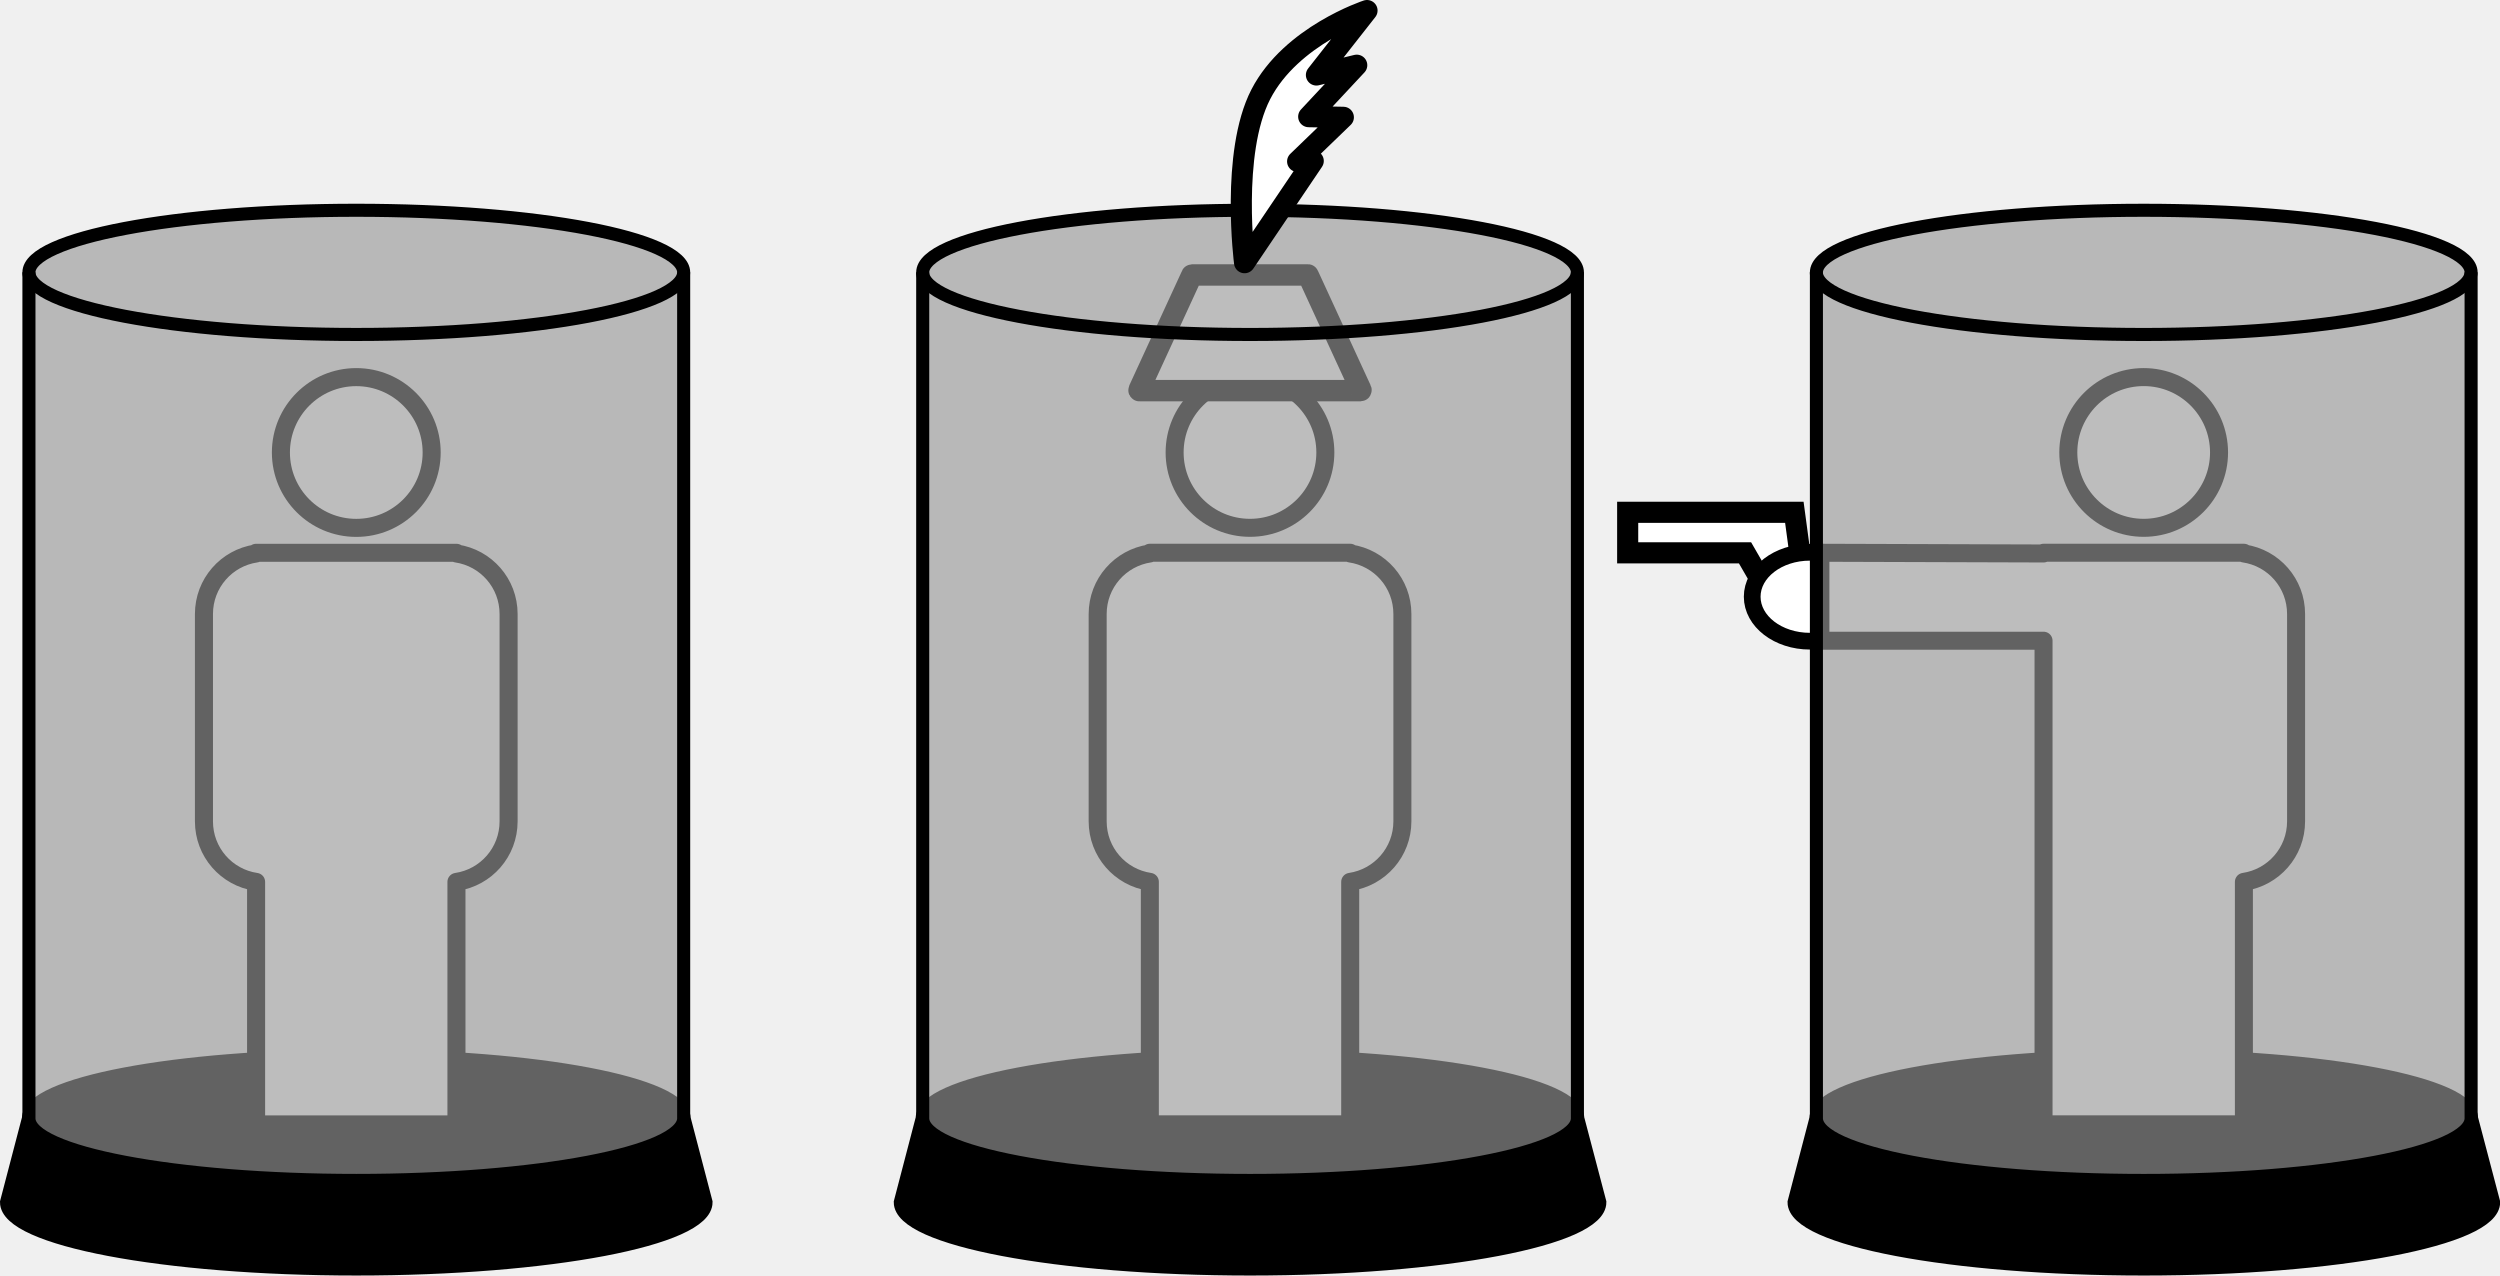
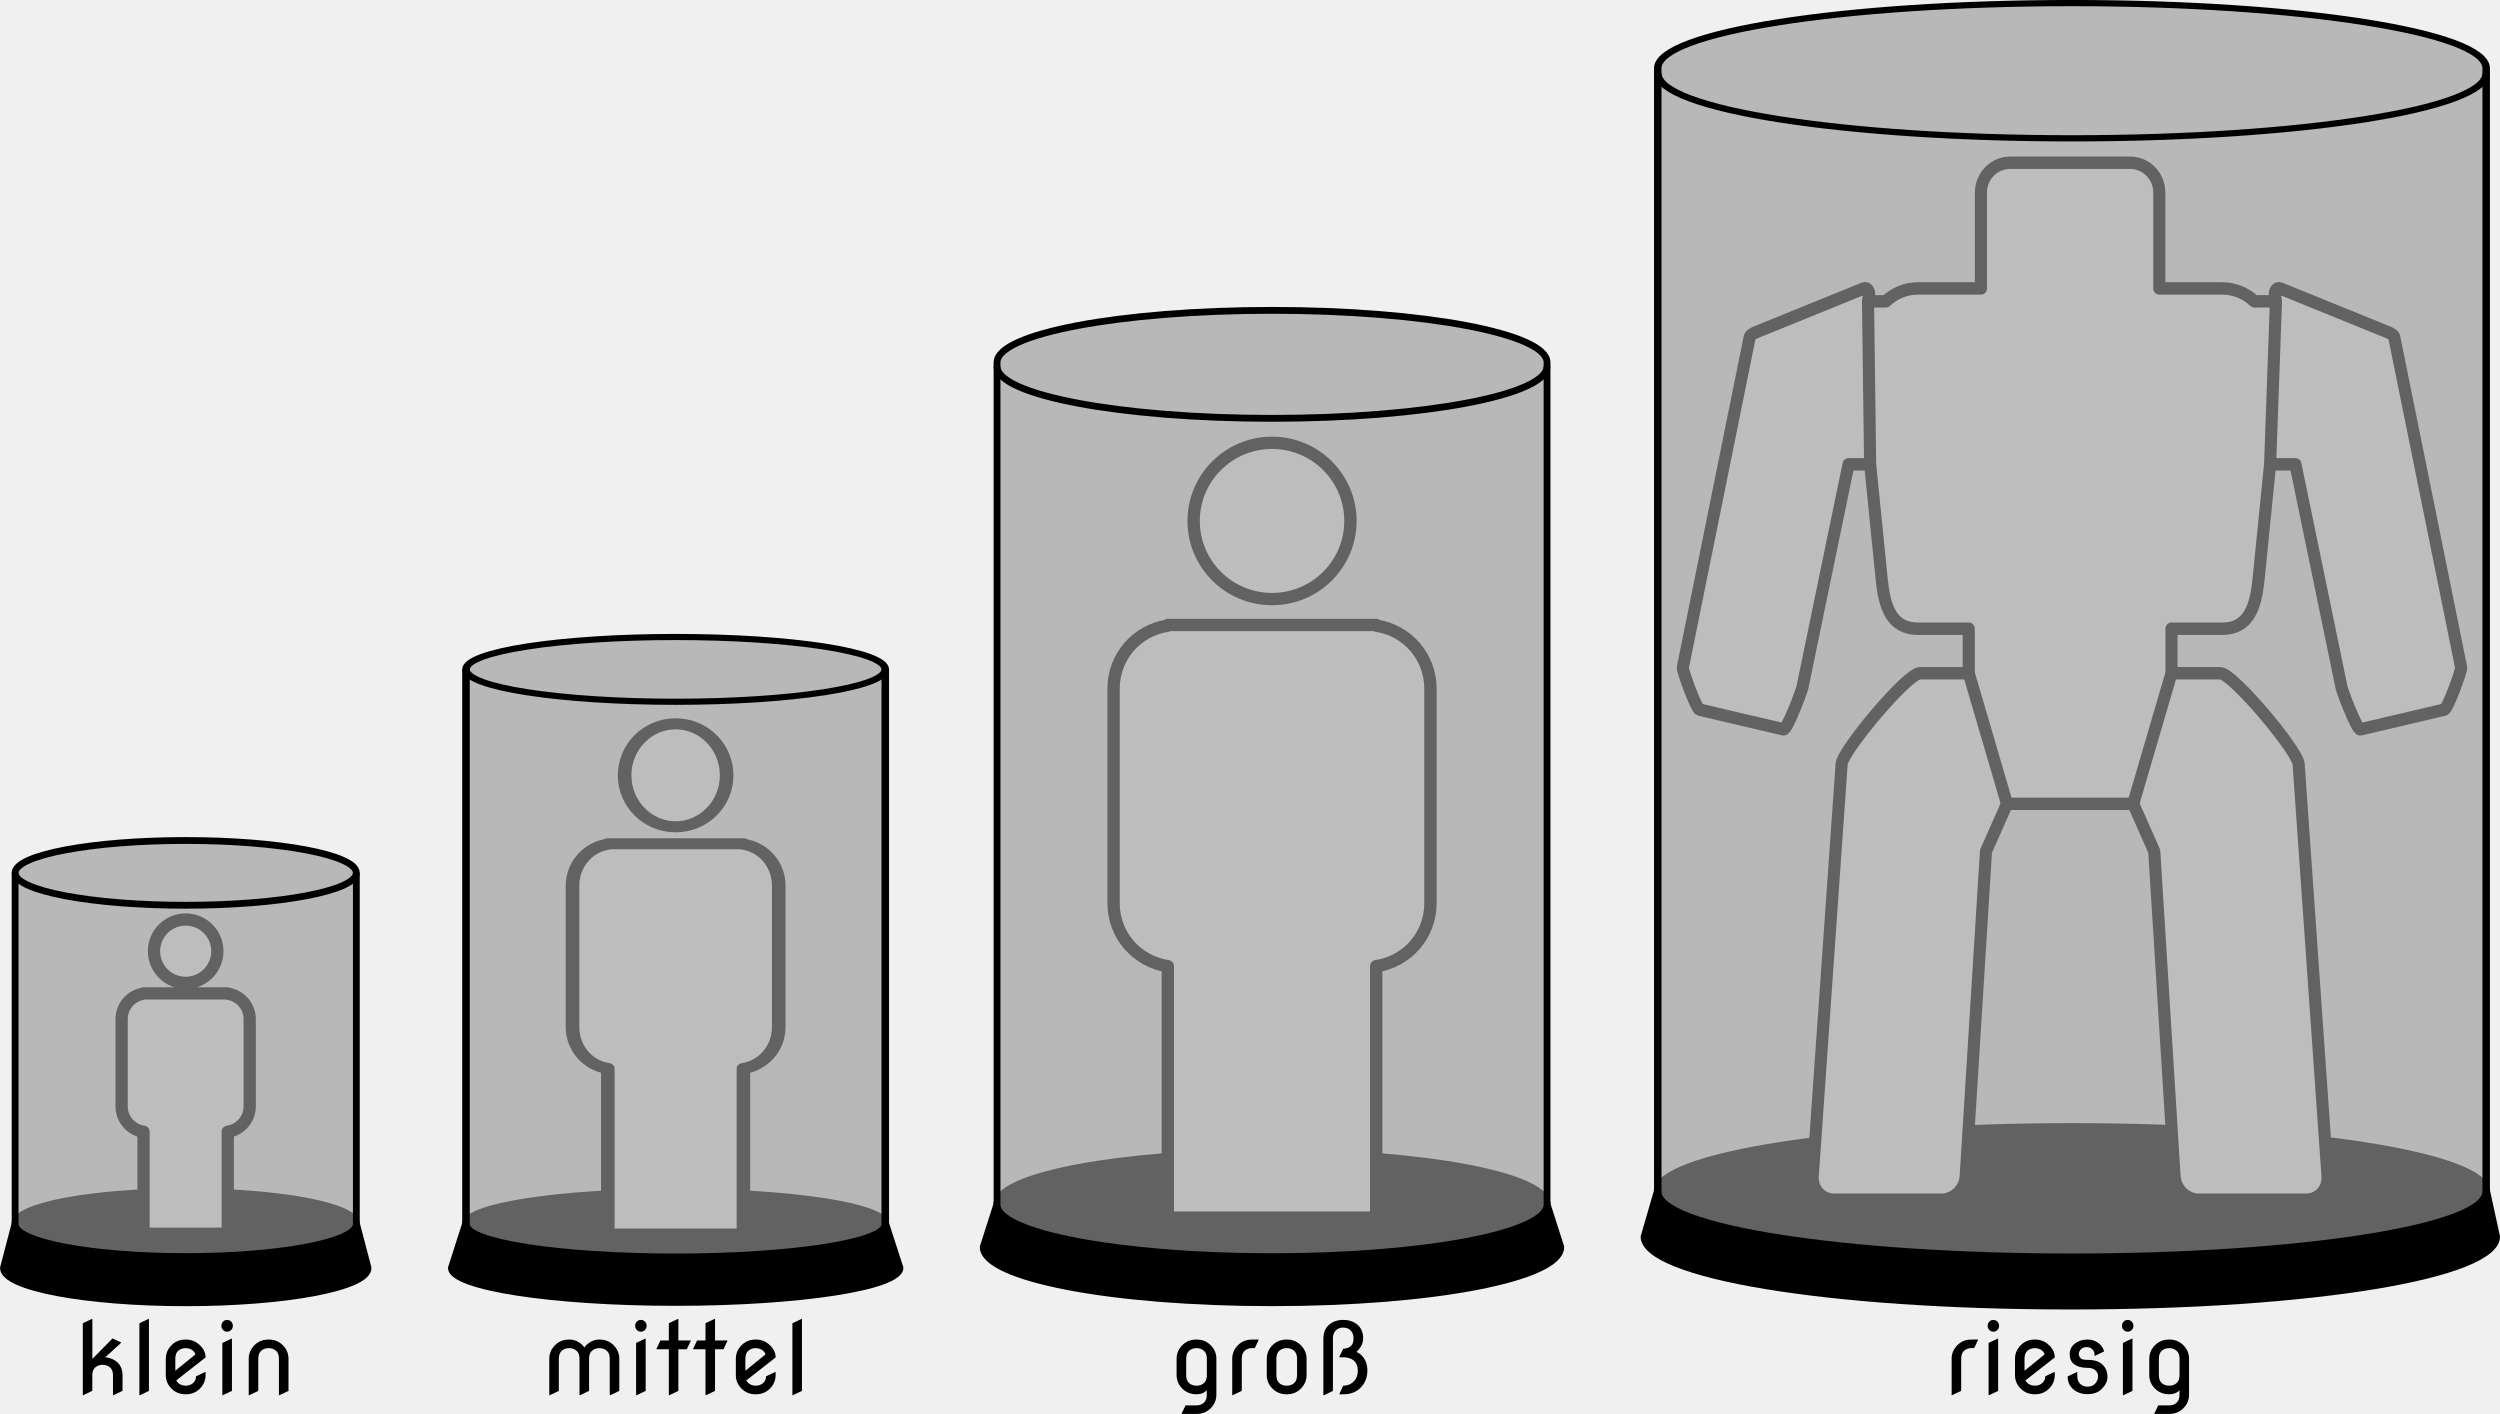
- <svg xmlns="http://www.w3.org/2000/svg" width="31.381mm" height="16.011mm" viewBox="0 0 31.381 16.011" version="1.1" id="svg1843">
+ <svg xmlns="http://www.w3.org/2000/svg" width="17.956mm" height="10.155mm" viewBox="0 0 17.956 10.155" version="1.1" id="svg1843">
  <defs id="defs1837" />
-   <g id="layer1" transform="translate(-59.78369,-61.77556)">
-     <g id="g1821" transform="matrix(0.2645833,0,0,0.2645833,-58.94627,-186.4381)">
-       <path id="path1715" style="color:#000000;overflow:visible;fill:#000000;stroke:#000000;stroke-width:0.662;stroke-miterlimit:4;stroke-dasharray:none" d="m 481.177,991.188 c 0,-1.627 -6.954,-2.947 -15.531,-2.947 -8.577,0 -15.531,1.32 -15.531,2.947 l -1.041,3.98 c -1e-5,1.736 7.42,3.145 16.572,3.145 9.152,0 16.572,-1.408 16.572,-3.145 z" />
-       <path style="fill:#ffffff;fill-opacity:1;stroke:#000000;stroke-width:0.856;stroke-linecap:round;stroke-linejoin:round;stroke-miterlimit:4;stroke-dasharray:none;stroke-opacity:1" d="m 465.646,956.022 a 3.576,3.576 0 0 0 -3.576,3.576 3.576,3.576 0 0 0 3.576,3.576 3.576,3.576 0 0 0 3.576,-3.576 3.576,3.576 0 0 0 -3.576,-3.576 z m -4.753,8.335 v 0.032 c -1.403,0.207 -2.474,1.411 -2.474,2.874 v 9.834 c 0,1.463 1.07,2.666 2.474,2.873 v 11.505 h 9.505 v -11.505 c 1.403,-0.207 2.474,-1.411 2.474,-2.873 v -9.834 c 0,-1.463 -1.07,-2.666 -2.474,-2.874 v -0.032 h -0.432 -8.642 z" id="path1719" />
-       <path id="ellipse1721" style="color:#000000;overflow:visible;opacity:0.644;fill:#999999;stroke:none;stroke-width:0.62;stroke-miterlimit:4;stroke-dasharray:none" d="m 481.178,951.053 c 0,-1.627 -6.954,-2.947 -15.531,-2.947 -8.577,0 -15.531,1.32 -15.531,2.947 v 40.135 c 0,1.627 6.954,2.945 15.531,2.945 8.577,0 15.531,-1.318 15.531,-2.945 z" />
-       <path id="path1798" style="color:#000000;overflow:visible;opacity:1;fill:none;stroke:#000000;stroke-width:0.62;stroke-miterlimit:4;stroke-dasharray:none" d="m 481.178,951.053 c 0,-1.627 -6.954,-2.947 -15.531,-2.947 -8.577,0 -15.531,1.32 -15.531,2.947 v 40.135 c 0,1.627 6.954,2.945 15.531,2.945 8.577,0 15.531,-1.318 15.531,-2.945 z" />
-       <path id="ellipse1800" style="color:#000000;overflow:visible;fill:none;stroke:#000000;stroke-width:0.62;stroke-miterlimit:4;stroke-dasharray:none" d="m 481.177,951.052 c 0,1.627 -6.953,2.946 -15.531,2.946 -8.577,0 -15.531,-1.319 -15.531,-2.946" />
-     </g>
-     <g id="g941">
-       <path style="fill:#ffffff;fill-rule:evenodd;stroke:#000000;stroke-width:0.265px;stroke-linecap:butt;stroke-linejoin:miter;stroke-opacity:1" d="m 82.307,68.206 h -2.092 v 0.509 h 1.473 l 0.391,0.677 h 0.388 z" id="path932" />
-       <ellipse style="color:#000000;overflow:visible;fill:#ffffff;stroke:#000000;stroke-width:0.21;stroke-linecap:round;stroke-linejoin:round;stroke-miterlimit:4;stroke-dasharray:none" id="path930" cx="82.502" cy="69.266" rx="0.724" ry="0.558" />
-       <path id="path848" style="color:#000000;overflow:visible;fill:#000000;stroke:#000000;stroke-width:0.175;stroke-miterlimit:4;stroke-dasharray:none" d="m 90.802,75.814 c 0,-0.431 -1.84,-0.78 -4.109,-0.78 -2.269,0 -4.109,0.349 -4.109,0.78 l -0.275,1.053 c -3e-6,0.459 1.963,0.832 4.385,0.832 2.422,0 4.385,-0.373 4.385,-0.832 z" />
-       <path style="fill:#ffffff;fill-opacity:1;stroke:#000000;stroke-width:0.226;stroke-linecap:round;stroke-linejoin:round;stroke-miterlimit:4;stroke-dasharray:none;stroke-opacity:1" d="m 86.692,66.509 c -0.523,-9e-6 -0.946,0.424 -0.946,0.946 -1.1e-5,0.523 0.424,0.946 0.946,0.946 0.523,1.1e-5 0.946,-0.424 0.946,-0.946 9e-6,-0.523 -0.424,-0.946 -0.946,-0.946 z m -1.257,2.205 v 0.009 l -2.801,-0.009 v 1.104 l 2.801,-2.6e-5 v 6.071 h 2.515 v -3.044 c 0.371,-0.055 0.655,-0.373 0.655,-0.76 v -2.602 c 0,-0.387 -0.283,-0.705 -0.655,-0.76 v -0.009 h -0.114 -2.287 z" id="path850" />
-       <path id="path852" style="color:#000000;overflow:visible;opacity:0.644;fill:#999999;stroke:none;stroke-width:0.164;stroke-miterlimit:4;stroke-dasharray:none" d="m 90.802,65.195 c 0,-0.431 -1.84,-0.78 -4.109,-0.78 -2.269,0 -4.109,0.349 -4.109,0.78 v 10.619 c 0,0.431 1.84,0.779 4.109,0.779 2.269,0 4.109,-0.349 4.109,-0.779 z" />
-       <path id="path854" style="color:#000000;overflow:visible;fill:none;stroke:#000000;stroke-width:0.164;stroke-miterlimit:4;stroke-dasharray:none" d="m 90.802,65.195 c 0,-0.431 -1.84,-0.78 -4.109,-0.78 -2.269,0 -4.109,0.349 -4.109,0.78 v 10.619 c 0,0.431 1.84,0.779 4.109,0.779 2.269,0 4.109,-0.349 4.109,-0.779 z" />
-       <path id="path856" style="color:#000000;overflow:visible;fill:none;stroke:#000000;stroke-width:0.164;stroke-miterlimit:4;stroke-dasharray:none" d="m 90.801,65.194 c 0,0.431 -1.84,0.78 -4.109,0.78 -2.269,0 -4.109,-0.349 -4.109,-0.78" />
-     </g>
-     <g id="g917">
-       <path id="path836" style="color:#000000;overflow:visible;fill:#000000;stroke:#000000;stroke-width:0.175;stroke-miterlimit:4;stroke-dasharray:none" d="m 79.583,75.814 c 0,-0.431 -1.84,-0.78 -4.109,-0.78 -2.269,0 -4.109,0.349 -4.109,0.78 l -0.275,1.053 c -3e-6,0.459 1.963,0.832 4.385,0.832 2.422,0 4.385,-0.373 4.385,-0.832 z" />
-       <path style="fill:#ffffff;fill-opacity:1;stroke:#000000;stroke-width:0.226;stroke-linecap:round;stroke-linejoin:round;stroke-miterlimit:4;stroke-dasharray:none;stroke-opacity:1" d="m 75.474,66.509 a 0.946,0.946 0 0 0 -0.946,0.946 0.946,0.946 0 0 0 0.946,0.946 0.946,0.946 0 0 0 0.946,-0.946 0.946,0.946 0 0 0 -0.946,-0.946 z m -1.257,2.205 v 0.009 c -0.371,0.055 -0.655,0.373 -0.655,0.76 V 72.085 c 0,0.387 0.283,0.705 0.655,0.76 v 3.044 h 2.515 v -3.044 c 0.371,-0.055 0.655,-0.373 0.655,-0.76 v -2.602 c 0,-0.387 -0.283,-0.705 -0.655,-0.76 v -0.009 h -0.114 -2.287 z" id="path838" />
-       <path id="rect905" style="color:#000000;overflow:visible;fill:#ffffff;stroke:#000000;stroke-width:0.269;stroke-linecap:round;stroke-linejoin:round;stroke-miterlimit:4;stroke-dasharray:none" d="m 74.746,65.227 h 1.456 c 0.003,0 0.003,0.005 0.005,0.009 l 0.66,1.434 c 0.002,0.004 -0.002,0.009 -0.005,0.009 H 74.086 c -0.003,0 -0.007,-0.005 -0.005,-0.009 l 0.66,-1.434 c 0.002,-0.004 0.002,-0.009 0.005,-0.009 z" />
-       <path id="path840" style="color:#000000;overflow:visible;opacity:0.644;fill:#999999;stroke:none;stroke-width:0.164;stroke-miterlimit:4;stroke-dasharray:none" d="m 79.584,65.195 c 0,-0.431 -1.84,-0.78 -4.109,-0.78 -2.269,0 -4.109,0.349 -4.109,0.78 v 10.619 c 0,0.431 1.84,0.779 4.109,0.779 2.269,0 4.109,-0.349 4.109,-0.779 z" />
-       <path id="path842" style="color:#000000;overflow:visible;fill:none;stroke:#000000;stroke-width:0.164;stroke-miterlimit:4;stroke-dasharray:none" d="m 79.584,65.195 c 0,-0.431 -1.84,-0.78 -4.109,-0.78 -2.269,0 -4.109,0.349 -4.109,0.78 v 10.619 c 0,0.431 1.84,0.779 4.109,0.779 2.269,0 4.109,-0.349 4.109,-0.779 z" />
-       <path id="path844" style="color:#000000;overflow:visible;fill:none;stroke:#000000;stroke-width:0.164;stroke-miterlimit:4;stroke-dasharray:none" d="m 79.583,65.194 c 0,0.431 -1.84,0.78 -4.109,0.78 -2.269,0 -4.109,-0.349 -4.109,-0.78" />
-       <path style="fill:#ffffff;fill-rule:evenodd;stroke:#000000;stroke-width:0.265px;stroke-linecap:butt;stroke-linejoin:round;stroke-opacity:1" d="m 75.406,65.073 c 0,0 -0.177,-1.375 0.204,-2.114 0.381,-0.739 1.333,-1.051 1.333,-1.051 l -0.635,0.809 0.506,-0.123 -0.603,0.646 0.435,0.008 -0.574,0.554 0.196,-0.006 z" id="path908" />
+   <g id="layer1" transform="translate(-73.89719,-62.26704)">
+     <g id="g1" transform="matrix(0.2982237,0,0,0.2982237,41.95477,43.35262)">
+       <g id="g36" transform="matrix(1.22875,0,0,1,-28.61193,0)" style="stroke-width:0.902">
+         <path id="path1715" style="color:#000000;overflow:visible;fill:#000000;stroke:#000000;stroke-width:0.158;stroke-miterlimit:4;stroke-dasharray:none" d="m 127.806,92.909 c 0,-0.431 -1.84,-0.78 -4.109,-0.78 -2.269,0 -4.109,0.349 -4.109,0.78 l -0.275,1.053 c 0,0.459 1.963,0.832 4.385,0.832 2.422,0 4.385,-0.373 4.385,-0.832 z" />
+         <path style="fill:#ffffff;fill-opacity:1;stroke:#000000;stroke-width:0.266;stroke-linecap:round;stroke-linejoin:round;stroke-miterlimit:4;stroke-dasharray:none;stroke-opacity:1" d="m 123.697,80.856 a 1,1.24 0 0 0 -1,1.24 1,1.24 0 0 0 1,1.24 1,1.24 0 0 0 1,-1.24 1,1.24 0 0 0 -1,-1.24 z m -1.329,2.889 v 0.011 c -0.392,0.072 -0.692,0.489 -0.692,0.996 v 3.409 c 0,0.507 0.299,0.924 0.692,0.996 v 3.988 h 2.658 v -3.988 c 0.392,-0.072 0.692,-0.489 0.692,-0.996 v -3.409 c 0,-0.507 -0.299,-0.924 -0.692,-0.996 v -0.011 h -0.121 -2.417 z" id="path1719" />
+         <path id="ellipse1721" style="color:#000000;overflow:visible;opacity:0.644;fill:#999999;stroke:none;stroke-width:0.148;stroke-miterlimit:4;stroke-dasharray:none" d="m 127.806,79.545 c 0,-0.431 -1.84,-0.78 -4.109,-0.78 -2.269,0 -4.109,0.349 -4.109,0.78 v 13.364 c 0,0.431 1.84,0.779 4.109,0.779 2.269,0 4.109,-0.349 4.109,-0.779 z" />
+         <path id="path1798" style="color:#000000;overflow:visible;fill:none;stroke:#000000;stroke-width:0.148;stroke-miterlimit:4;stroke-dasharray:none" d="m 127.806,79.545 c 0,-0.431 -1.84,-0.78 -4.109,-0.78 -2.269,0 -4.109,0.349 -4.109,0.78 v 13.364 c 0,0.431 1.84,0.779 4.109,0.779 2.269,0 4.109,-0.349 4.109,-0.779 z" />
+         <path id="ellipse1800" style="color:#000000;overflow:visible;fill:none;stroke:#000000;stroke-width:0.148;stroke-miterlimit:4;stroke-dasharray:none" d="m 127.806,79.545 c 0,0.431 -1.84,0.78 -4.109,0.78 -2.269,0 -4.109,-0.349 -4.109,-0.78" />
+       </g>
+       <g id="g52" transform="translate(-2.117284)">
+         <path id="path36" style="color:#000000;overflow:visible;fill:#000000;stroke:#000000;stroke-width:0.175;stroke-miterlimit:4;stroke-dasharray:none" d="m 117.808,92.909 c 0,-0.431 -1.84,-0.78 -4.109,-0.78 -2.269,0 -4.109,0.349 -4.109,0.78 l -0.275,1.053 c 0,0.459 1.963,0.832 4.385,0.832 2.422,0 4.385,-0.373 4.385,-0.832 z" />
+         <path style="fill:#ffffff;fill-opacity:1;stroke:#000000;stroke-width:0.295;stroke-linecap:round;stroke-linejoin:round;stroke-miterlimit:4;stroke-dasharray:none;stroke-opacity:1" d="m 113.698,85.569 a 0.763,0.763 0 0 0 -0.763,0.763 0.763,0.763 0 0 0 0.763,0.763 0.763,0.763 0 0 0 0.763,-0.763 0.763,0.763 0 0 0 -0.763,-0.763 z m -1.015,1.779 v 0.007 c -0.3,0.044 -0.528,0.301 -0.528,0.613 v 2.099 c 0,0.312 0.228,0.569 0.528,0.613 v 2.456 h 2.029 v -2.456 c 0.3,-0.044 0.528,-0.301 0.528,-0.613 V 87.969 c 0,-0.312 -0.228,-0.569 -0.528,-0.613 v -0.007 h -0.092 -1.845 z" id="path37" />
+         <path id="path38" style="color:#000000;overflow:visible;opacity:0.644;fill:#999999;stroke:none;stroke-width:0.164;stroke-miterlimit:4;stroke-dasharray:none" d="m 117.808,84.446 c 0,-0.431 -1.84,-0.78 -4.109,-0.78 -2.269,0 -4.109,0.349 -4.109,0.78 v 8.462 c 0,0.431 1.84,0.779 4.109,0.779 2.269,0 4.109,-0.349 4.109,-0.779 z" />
+         <path id="path39" style="color:#000000;overflow:visible;fill:none;stroke:#000000;stroke-width:0.164;stroke-miterlimit:4;stroke-dasharray:none" d="m 117.808,84.446 c 0,-0.431 -1.84,-0.78 -4.109,-0.78 -2.269,0 -4.109,0.349 -4.109,0.78 v 8.462 c 0,0.431 1.84,0.779 4.109,0.779 2.269,0 4.109,-0.349 4.109,-0.779 z" />
+         <path id="path40" style="color:#000000;overflow:visible;fill:none;stroke:#000000;stroke-width:0.164;stroke-miterlimit:4;stroke-dasharray:none" d="m 117.808,84.446 c 0,0.431 -1.84,0.78 -4.109,0.78 -2.269,0 -4.109,-0.349 -4.109,-0.78" />
+       </g>
+       <g id="g45" transform="translate(-3.769341,0.6700749)">
+         <path id="path41" style="color:#000000;overflow:visible;fill:#000000;stroke:#000000;stroke-width:0.175;stroke-miterlimit:4;stroke-dasharray:none" d="m 148.136,91.766 c 0,-0.691 -2.965,-1.252 -6.623,-1.252 -3.658,0 -6.623,0.561 -6.623,1.252 l -0.326,1.021 c 0,0.738 3.046,1.336 6.949,1.336 3.903,0 6.949,-0.598 6.949,-1.336 z" />
+         <path style="fill:#ffffff;fill-opacity:1;stroke:#000000;stroke-width:0.297;stroke-linecap:round;stroke-linejoin:round;stroke-miterlimit:4;stroke-dasharray:none;stroke-opacity:1" d="m 141.514,73.418 a 1.888,1.882 0 0 0 -1.888,1.882 1.888,1.882 0 0 0 1.888,1.882 1.888,1.882 0 0 0 1.888,-1.882 1.888,1.882 0 0 0 -1.888,-1.882 z m -2.51,4.387 v 0.017 c -0.741,0.109 -1.306,0.743 -1.306,1.513 v 5.176 c 0,0.77 0.565,1.403 1.306,1.512 v 6.056 h 5.019 v -6.056 c 0.741,-0.109 1.306,-0.742 1.306,-1.512 v -5.176 c 0,-0.77 -0.565,-1.404 -1.306,-1.513 v -0.017 h -0.228 -4.564 z" id="path42" />
+         <path id="path43" style="color:#000000;overflow:visible;opacity:0.644;fill:#999999;stroke:none;stroke-width:0.164;stroke-miterlimit:4;stroke-dasharray:none" d="m 148.137,71.48 c 0,-0.691 -2.965,-1.252 -6.623,-1.252 -3.658,0 -6.623,0.561 -6.623,1.252 v 20.287 c 0,0.691 2.965,1.252 6.623,1.252 3.658,0 6.623,-0.56 6.623,-1.252 z" />
+         <path id="path44" style="color:#000000;overflow:visible;fill:none;stroke:#000000;stroke-width:0.164;stroke-miterlimit:4;stroke-dasharray:none" d="m 148.137,71.48 c 0,-0.691 -2.965,-1.252 -6.623,-1.252 -3.658,0 -6.623,0.561 -6.623,1.252 v 20.287 c 0,0.691 2.965,1.252 6.623,1.252 3.658,0 6.623,-0.56 6.623,-1.252 z" />
+         <path id="path45" style="color:#000000;overflow:visible;fill:none;stroke:#000000;stroke-width:0.164;stroke-miterlimit:4;stroke-dasharray:none" d="m 148.136,71.577 c 0,0.691 -2.965,1.252 -6.623,1.252 -3.658,0 -6.623,-0.561 -6.623,-1.252" />
+       </g>
+       <g id="g50" transform="matrix(1.202034,0,0,1,-29.5709,0.6589819)" style="stroke-width:0.912">
+         <path id="path46" style="color:#000000;overflow:visible;fill:#000000;stroke:#000000;stroke-width:0.16;stroke-miterlimit:4;stroke-dasharray:none" d="m 163.52,91.462 c 0,-0.865 -3.716,-1.568 -8.299,-1.568 -4.583,0 -8.299,0.702 -8.299,1.568 l -0.263,1.087 c 0,0.923 3.638,1.673 8.529,1.673 4.89,0 8.529,-0.749 8.529,-1.673 z" />
+         <g id="g51" transform="matrix(0.1308894,0,0,0.1612776,122.4057,67.70375)" style="stroke-width:1.852;stroke-dasharray:none">
+           <path id="path902" style="color:#000000;overflow:visible;fill:#ffffff;stroke:#000000;stroke-width:1.852;stroke-linecap:round;stroke-linejoin:round;stroke-miterlimit:4;stroke-dasharray:none" d="m 241.246,-6.321 c -2.48,0 -4.472,1.992 -4.472,4.472 V 12.447 h -9.641 c -1.907,0 -3.622,0.742 -4.922,1.928 h -2.721 l 0.165,-0.977 c 0.088,-0.525 -0.31,-1.148 -0.806,-0.951 l -16.39,6.495 c -0.495,0.196 -1.084,0.42 -1.116,0.951 l -10.205,49.18 c -0.031,0.532 2.055,6.156 2.574,6.275 l 12.841,2.946 c 0.519,0.119 2.809,-5.749 2.897,-6.275 l 7.06,-33.307 h 3.305 l 1.774,17.227 c 0.416,4.036 1.488,7.326 5.545,7.326 h 7.776 v 6.647 h -7.473 c -1.942,0 -11.866,11.606 -11.986,13.545 l -4.427,61.579 c -0.12,1.939 1.349,3.501 3.292,3.501 h 16.402 c 1.942,0 3.603,-1.562 3.723,-3.501 l 3.108,-48.53 3.22,-7.098 h 19.318 l 3.22,7.098 3.108,48.53 c 0.12,1.939 1.781,3.501 3.723,3.501 h 16.402 c 1.942,0 3.412,-1.562 3.292,-3.501 l -4.427,-61.579 c -0.12,-1.939 -10.05,-13.545 -11.993,-13.545 h -7.467 v -6.647 h 7.77 c 4.057,0 5.136,-3.29 5.551,-7.326 l 1.774,-17.227 h 3.875 l 7.059,33.307 c 0.088,0.525 2.378,6.394 2.897,6.275 l 12.835,-2.946 c 0.519,-0.119 2.611,-5.743 2.58,-6.275 L 300.081,19.894 c -0.031,-0.532 -0.628,-0.755 -1.123,-0.951 L 282.569,12.447 c -0.495,-0.196 -0.887,0.426 -0.799,0.951 l 0.165,0.977 h -3.292 c -1.3,-1.186 -3.022,-1.928 -4.928,-1.928 h -9.635 V -1.849 c 0,-2.48 -1.992,-4.472 -4.472,-4.472 z" />
+           <path style="fill:none;fill-rule:evenodd;stroke:#000000;stroke-width:1.852;stroke-linecap:butt;stroke-linejoin:miter;stroke-miterlimit:4;stroke-dasharray:none;stroke-opacity:1" d="m 219.49,14.376 0.324,24.337" id="path904" />
+           <path style="fill:none;fill-rule:evenodd;stroke:#000000;stroke-width:1.852;stroke-linecap:butt;stroke-linejoin:miter;stroke-miterlimit:4;stroke-dasharray:none;stroke-opacity:1" d="m 281.935,14.376 -0.894,24.337" id="path906" />
+           <path style="fill:none;fill-rule:evenodd;stroke:#000000;stroke-width:1.852;stroke-linecap:butt;stroke-linejoin:miter;stroke-miterlimit:4;stroke-dasharray:none;stroke-opacity:1" d="m 265.944,69.913 -5.858,19.496" id="path908-6" />
+           <path style="fill:none;fill-rule:evenodd;stroke:#000000;stroke-width:1.852;stroke-linecap:butt;stroke-linejoin:miter;stroke-miterlimit:4;stroke-dasharray:none;stroke-opacity:1" d="m 234.909,69.913 5.858,19.496" id="path910" />
+         </g>
+         <path id="path48" style="color:#000000;overflow:visible;opacity:0.644;fill:#999999;stroke:none;stroke-width:0.15;stroke-miterlimit:4;stroke-dasharray:none" d="m 163.52,64.407 c 0,-0.865 -3.716,-1.568 -8.299,-1.568 -4.583,0 -8.299,0.702 -8.299,1.568 v 27.055 c 0,0.865 3.716,1.567 8.299,1.567 4.583,0 8.299,-0.701 8.299,-1.567 z" />
+         <path id="path49" style="color:#000000;overflow:visible;fill:none;stroke:#000000;stroke-width:0.15;stroke-miterlimit:4;stroke-dasharray:none" d="m 163.52,64.407 c 0,-0.865 -3.716,-1.568 -8.299,-1.568 -4.583,0 -8.299,0.702 -8.299,1.568 v 27.055 c 0,0.865 3.716,1.567 8.299,1.567 4.583,0 8.299,-0.701 8.299,-1.567 z" />
+         <path id="path50" style="color:#000000;overflow:visible;fill:none;stroke:#000000;stroke-width:0.15;stroke-miterlimit:4;stroke-dasharray:none" d="m 163.52,64.529 c 0,0.865 -3.715,1.567 -8.298,1.567 -4.583,0 -8.298,-0.702 -8.298,-1.567" />
+       </g>
+       <path d="m 109.103,97.026 v -1.733 l 0.219,-0.104 h 0.011 v 0.962 l 0.483,-0.489 h 0.012 l 0.203,0.096 -0.384,0.352 q 0.164,0.022 0.27,0.107 0.143,0.118 0.143,0.332 v 0.372 l -0.219,0.104 h -0.011 v -0.476 q 0,-0.133 -0.073,-0.194 -0.072,-0.062 -0.176,-0.062 -0.104,0 -0.177,0.062 -0.072,0.062 -0.072,0.194 v 0.372 l -0.219,0.104 z m 1.363,0 v -1.733 l 0.219,-0.104 h 0.011 v 1.733 l -0.219,0.104 z m 1.594,-0.558 v 0.073 q 0,0.191 -0.143,0.332 -0.134,0.131 -0.336,0.131 -0.2,0 -0.336,-0.131 -0.143,-0.139 -0.143,-0.332 v -0.393 q 0,-0.191 0.143,-0.332 0.134,-0.131 0.336,-0.131 0.196,0 0.336,0.131 0.143,0.134 0.143,0.298 v 0.002 l -0.705,0.552 q 0.017,0.039 0.049,0.066 0.073,0.062 0.177,0.062 0.104,0 0.176,-0.062 0.073,-0.062 0.073,-0.163 l 0.219,-0.104 z m -0.728,-0.032 0.483,-0.392 q -0.018,-0.057 -0.058,-0.09 -0.073,-0.062 -0.177,-0.062 -0.104,0 -0.177,0.062 -0.072,0.061 -0.072,0.194 z m 1.149,-0.982 q -0.04,-0.042 -0.04,-0.099 0,-0.059 0.04,-0.101 0.04,-0.042 0.098,-0.042 0.058,0 0.098,0.042 0.04,0.042 0.04,0.101 0,0.058 -0.04,0.099 -0.04,0.042 -0.098,0.042 -0.058,0 -0.098,-0.042 z m -0.017,1.572 v -1.259 l 0.219,-0.104 h 0.012 v 1.259 l -0.219,0.104 z m 0.635,0 v -0.878 q 0,-0.191 0.143,-0.332 0.134,-0.131 0.336,-0.131 0.2,0 0.336,0.131 0.143,0.139 0.143,0.332 v 0.774 l -0.219,0.104 h -0.011 v -0.878 q 0,-0.133 -0.073,-0.194 -0.072,-0.062 -0.176,-0.062 -0.104,0 -0.177,0.062 -0.072,0.061 -0.072,0.194 v 0.774 l -0.219,0.104 z" id="text52" style="font-size:2.366px;font-family:'Nova Round';-inkscape-font-specification:'Nova Round, Normal';text-align:center;text-anchor:middle;stroke-width:0.295;stroke-linecap:round" aria-label="klein" />
+       <path d="m 120.338,97.026 v -0.878 q 0,-0.191 0.143,-0.332 0.134,-0.131 0.336,-0.131 0.184,0 0.318,0.134 0.025,0.025 0.046,0.06 0.021,-0.034 0.046,-0.059 0.144,-0.135 0.318,-0.135 0.2,0 0.336,0.131 0.143,0.139 0.143,0.332 v 0.774 l -0.219,0.104 h -0.011 v -0.878 q 0,-0.133 -0.073,-0.194 -0.072,-0.062 -0.176,-0.062 -0.104,0 -0.177,0.062 -0.072,0.061 -0.072,0.194 v 0.774 l -0.219,0.104 h -0.011 v -0.878 q 0,-0.133 -0.073,-0.194 -0.072,-0.062 -0.176,-0.062 -0.104,0 -0.177,0.062 -0.072,0.061 -0.072,0.194 v 0.774 l -0.219,0.104 z m 2.108,-1.572 q -0.04,-0.042 -0.04,-0.099 0,-0.059 0.04,-0.101 0.04,-0.042 0.098,-0.042 0.058,0 0.098,0.042 0.04,0.042 0.04,0.101 0,0.058 -0.04,0.099 -0.04,0.042 -0.098,0.042 -0.058,0 -0.098,-0.042 z m -0.017,1.572 v -1.259 l 0.219,-0.104 h 0.011 v 1.259 l -0.219,0.104 z m 0.788,0 v -1.107 h -0.297 v -0.012 l 0.094,-0.199 h 0.203 v -0.416 l 0.219,-0.104 h 0.011 v 0.52 h 0.297 v 0.012 l -0.094,0.199 h -0.203 v 1.003 l -0.219,0.104 z m 0.883,0 v -1.107 h -0.297 v -0.012 l 0.094,-0.199 h 0.203 v -0.416 l 0.219,-0.104 h 0.011 v 0.52 h 0.297 v 0.012 l -0.094,0.199 H 124.33 v 1.003 l -0.219,0.104 z m 1.689,-0.558 v 0.073 q 0,0.191 -0.143,0.332 -0.134,0.131 -0.336,0.131 -0.2,0 -0.336,-0.131 -0.143,-0.139 -0.143,-0.332 v -0.393 q 0,-0.191 0.143,-0.332 0.134,-0.131 0.336,-0.131 0.196,0 0.336,0.131 0.143,0.134 0.143,0.298 v 0.002 l -0.705,0.552 q 0.017,0.039 0.049,0.066 0.073,0.062 0.177,0.062 0.104,0 0.176,-0.062 0.073,-0.062 0.073,-0.163 l 0.219,-0.104 z m -0.728,-0.032 0.483,-0.392 q -0.018,-0.057 -0.058,-0.09 -0.073,-0.062 -0.177,-0.062 -0.104,0 -0.177,0.062 -0.072,0.061 -0.072,0.194 z m 1.132,0.59 v -1.733 l 0.219,-0.104 h 0.011 v 1.733 l -0.219,0.104 z" id="text53" style="font-size:2.366px;font-family:'Nova Round';-inkscape-font-specification:'Nova Round, Normal';text-align:center;text-anchor:middle;stroke-width:0.295;stroke-linecap:round" aria-label="mittel" />
+       <path d="m 135.677,96.541 q 0,0.133 0.072,0.195 0.073,0.061 0.177,0.061 0.104,0 0.176,-0.061 0.073,-0.062 0.073,-0.195 v -0.393 q 0,-0.133 -0.073,-0.194 -0.072,-0.062 -0.176,-0.062 -0.104,0 -0.177,0.062 -0.072,0.061 -0.072,0.194 z m -0.231,0 v -0.393 q 0,-0.191 0.143,-0.332 0.134,-0.131 0.336,-0.131 0.202,0 0.336,0.131 0.143,0.14 0.143,0.332 v 0.866 q 0,0.191 -0.143,0.332 -0.134,0.131 -0.336,0.131 h -0.356 v -0.012 l 0.092,-0.194 h 0.263 q 0.104,0 0.176,-0.062 0.073,-0.061 0.073,-0.194 v -0.11 q -0.088,0.098 -0.248,0.098 -0.2,0 -0.336,-0.131 -0.143,-0.139 -0.143,-0.332 z m 1.34,0.485 v -0.878 q 0,-0.191 0.143,-0.332 0.134,-0.131 0.336,-0.131 h 0.156 v 0.012 l -0.092,0.194 h -0.064 q -0.104,0 -0.177,0.062 -0.072,0.061 -0.072,0.194 0,0 0,0.774 l -0.219,0.104 z m 0.832,-0.485 v -0.393 q 0,-0.191 0.143,-0.332 0.134,-0.131 0.336,-0.131 0.2,0 0.336,0.131 0.143,0.139 0.143,0.332 v 0.393 q 0,0.191 -0.143,0.332 -0.134,0.131 -0.336,0.131 -0.2,0 -0.336,-0.131 -0.143,-0.139 -0.143,-0.332 z m 0.231,0 q 0,0.133 0.072,0.195 0.073,0.061 0.177,0.061 0.104,0 0.176,-0.061 0.073,-0.062 0.073,-0.195 v -0.393 q 0,-0.133 -0.073,-0.194 -0.072,-0.062 -0.176,-0.062 -0.104,0 -0.177,0.062 -0.072,0.061 -0.072,0.194 z m 1.132,0.485 v -1.354 q 0,-0.232 0.143,-0.349 0.136,-0.111 0.336,-0.111 0.2,0 0.336,0.111 0.143,0.117 0.143,0.332 0,0.179 -0.161,0.328 0.058,0.023 0.107,0.068 0.156,0.141 0.156,0.384 0,0.236 -0.155,0.401 -0.158,0.168 -0.427,0.168 h -0.092 v -0.012 l 0.092,-0.196 q 0.165,0 0.269,-0.119 0.082,-0.094 0.082,-0.239 0,-0.137 -0.067,-0.216 -0.092,-0.109 -0.284,-0.109 h -0.094 v -0.012 l 0.094,-0.196 q 0.127,0 0.196,-0.077 0.052,-0.058 0.052,-0.172 0,-0.119 -0.068,-0.189 -0.068,-0.07 -0.18,-0.07 -0.112,0 -0.18,0.07 -0.068,0.07 -0.068,0.189 v 1.267 l -0.219,0.104 z" id="text54" style="font-size:2.366px;font-family:'Nova Round';-inkscape-font-specification:'Nova Round, Normal';text-align:center;text-anchor:middle;stroke-width:0.295;stroke-linecap:round" aria-label="groß" />
+       <path d="m 154.112,97.026 v -0.878 q 0,-0.191 0.143,-0.332 0.134,-0.131 0.336,-0.131 h 0.156 v 0.012 l -0.092,0.194 h -0.064 q -0.104,0 -0.177,0.062 -0.072,0.061 -0.072,0.194 0,0 0,0.774 l -0.219,0.104 z m 0.907,-1.572 q -0.04,-0.042 -0.04,-0.099 0,-0.059 0.04,-0.101 0.04,-0.042 0.098,-0.042 0.058,0 0.098,0.042 0.04,0.042 0.04,0.101 0,0.058 -0.04,0.099 -0.04,0.042 -0.098,0.042 -0.058,0 -0.098,-0.042 z m -0.017,1.572 v -1.259 l 0.219,-0.104 h 0.011 v 1.259 l -0.219,0.104 z m 1.594,-0.558 v 0.073 q 0,0.191 -0.143,0.332 -0.134,0.131 -0.336,0.131 -0.2,0 -0.336,-0.131 -0.143,-0.139 -0.143,-0.332 v -0.393 q 0,-0.191 0.143,-0.332 0.134,-0.131 0.336,-0.131 0.196,0 0.336,0.131 0.143,0.134 0.143,0.298 v 0.002 l -0.705,0.552 q 0.017,0.039 0.049,0.066 0.073,0.062 0.177,0.062 0.104,0 0.176,-0.062 0.073,-0.062 0.073,-0.163 l 0.219,-0.104 z m -0.728,-0.032 0.483,-0.392 q -0.018,-0.057 -0.058,-0.09 -0.073,-0.062 -0.177,-0.062 -0.104,0 -0.177,0.062 -0.072,0.061 -0.072,0.194 z m 1.04,0.136 0.219,-0.104 h 0.011 v 0.092 q 0,0.129 0.075,0.196 0.072,0.064 0.173,0.064 0.118,0 0.184,-0.075 0.069,-0.079 0.069,-0.171 0,-0.099 -0.074,-0.157 -0.064,-0.05 -0.18,-0.05 -0.206,0 -0.325,-0.09 -0.105,-0.079 -0.105,-0.244 0,-0.161 0.147,-0.266 0.114,-0.082 0.284,-0.082 0.163,0 0.283,0.102 0.092,0.08 0.114,0.185 l -0.219,0.104 h -0.011 v -0.034 q 0,-0.06 -0.035,-0.103 -0.056,-0.072 -0.158,-0.072 -0.082,0 -0.134,0.052 -0.051,0.051 -0.051,0.113 0,0.074 0.062,0.118 0.035,0.024 0.148,0.024 0.235,0 0.352,0.107 0.128,0.117 0.128,0.304 0,0.15 -0.133,0.286 -0.126,0.129 -0.347,0.129 -0.2,0 -0.336,-0.111 -0.143,-0.117 -0.143,-0.32 z m 1.346,-1.118 q -0.04,-0.042 -0.04,-0.099 0,-0.059 0.04,-0.101 0.04,-0.042 0.098,-0.042 0.058,0 0.098,0.042 0.04,0.042 0.04,0.101 0,0.058 -0.04,0.099 -0.04,0.042 -0.098,0.042 -0.058,0 -0.098,-0.042 z m -0.017,1.572 v -1.259 l 0.219,-0.104 h 0.011 v 1.259 l -0.219,0.104 z m 0.866,-0.485 q 0,0.133 0.072,0.195 0.073,0.061 0.177,0.061 0.104,0 0.176,-0.061 0.073,-0.062 0.073,-0.195 v -0.393 q 0,-0.133 -0.073,-0.194 -0.072,-0.062 -0.176,-0.062 -0.104,0 -0.177,0.062 -0.072,0.061 -0.072,0.194 z m -0.231,0 v -0.393 q 0,-0.191 0.143,-0.332 0.134,-0.131 0.336,-0.131 0.202,0 0.336,0.131 0.143,0.14 0.143,0.332 v 0.866 q 0,0.191 -0.143,0.332 -0.134,0.131 -0.336,0.131 h -0.356 v -0.012 l 0.092,-0.194 h 0.263 q 0.104,0 0.176,-0.062 0.073,-0.061 0.073,-0.194 v -0.11 q -0.088,0.098 -0.248,0.098 -0.2,0 -0.336,-0.131 -0.143,-0.139 -0.143,-0.332 z" id="text55" style="font-size:2.366px;font-family:'Nova Round';-inkscape-font-specification:'Nova Round, Normal';text-align:center;text-anchor:middle;stroke-width:0.295;stroke-linecap:round" aria-label="riesig" />
    </g>
  </g>
</svg>
